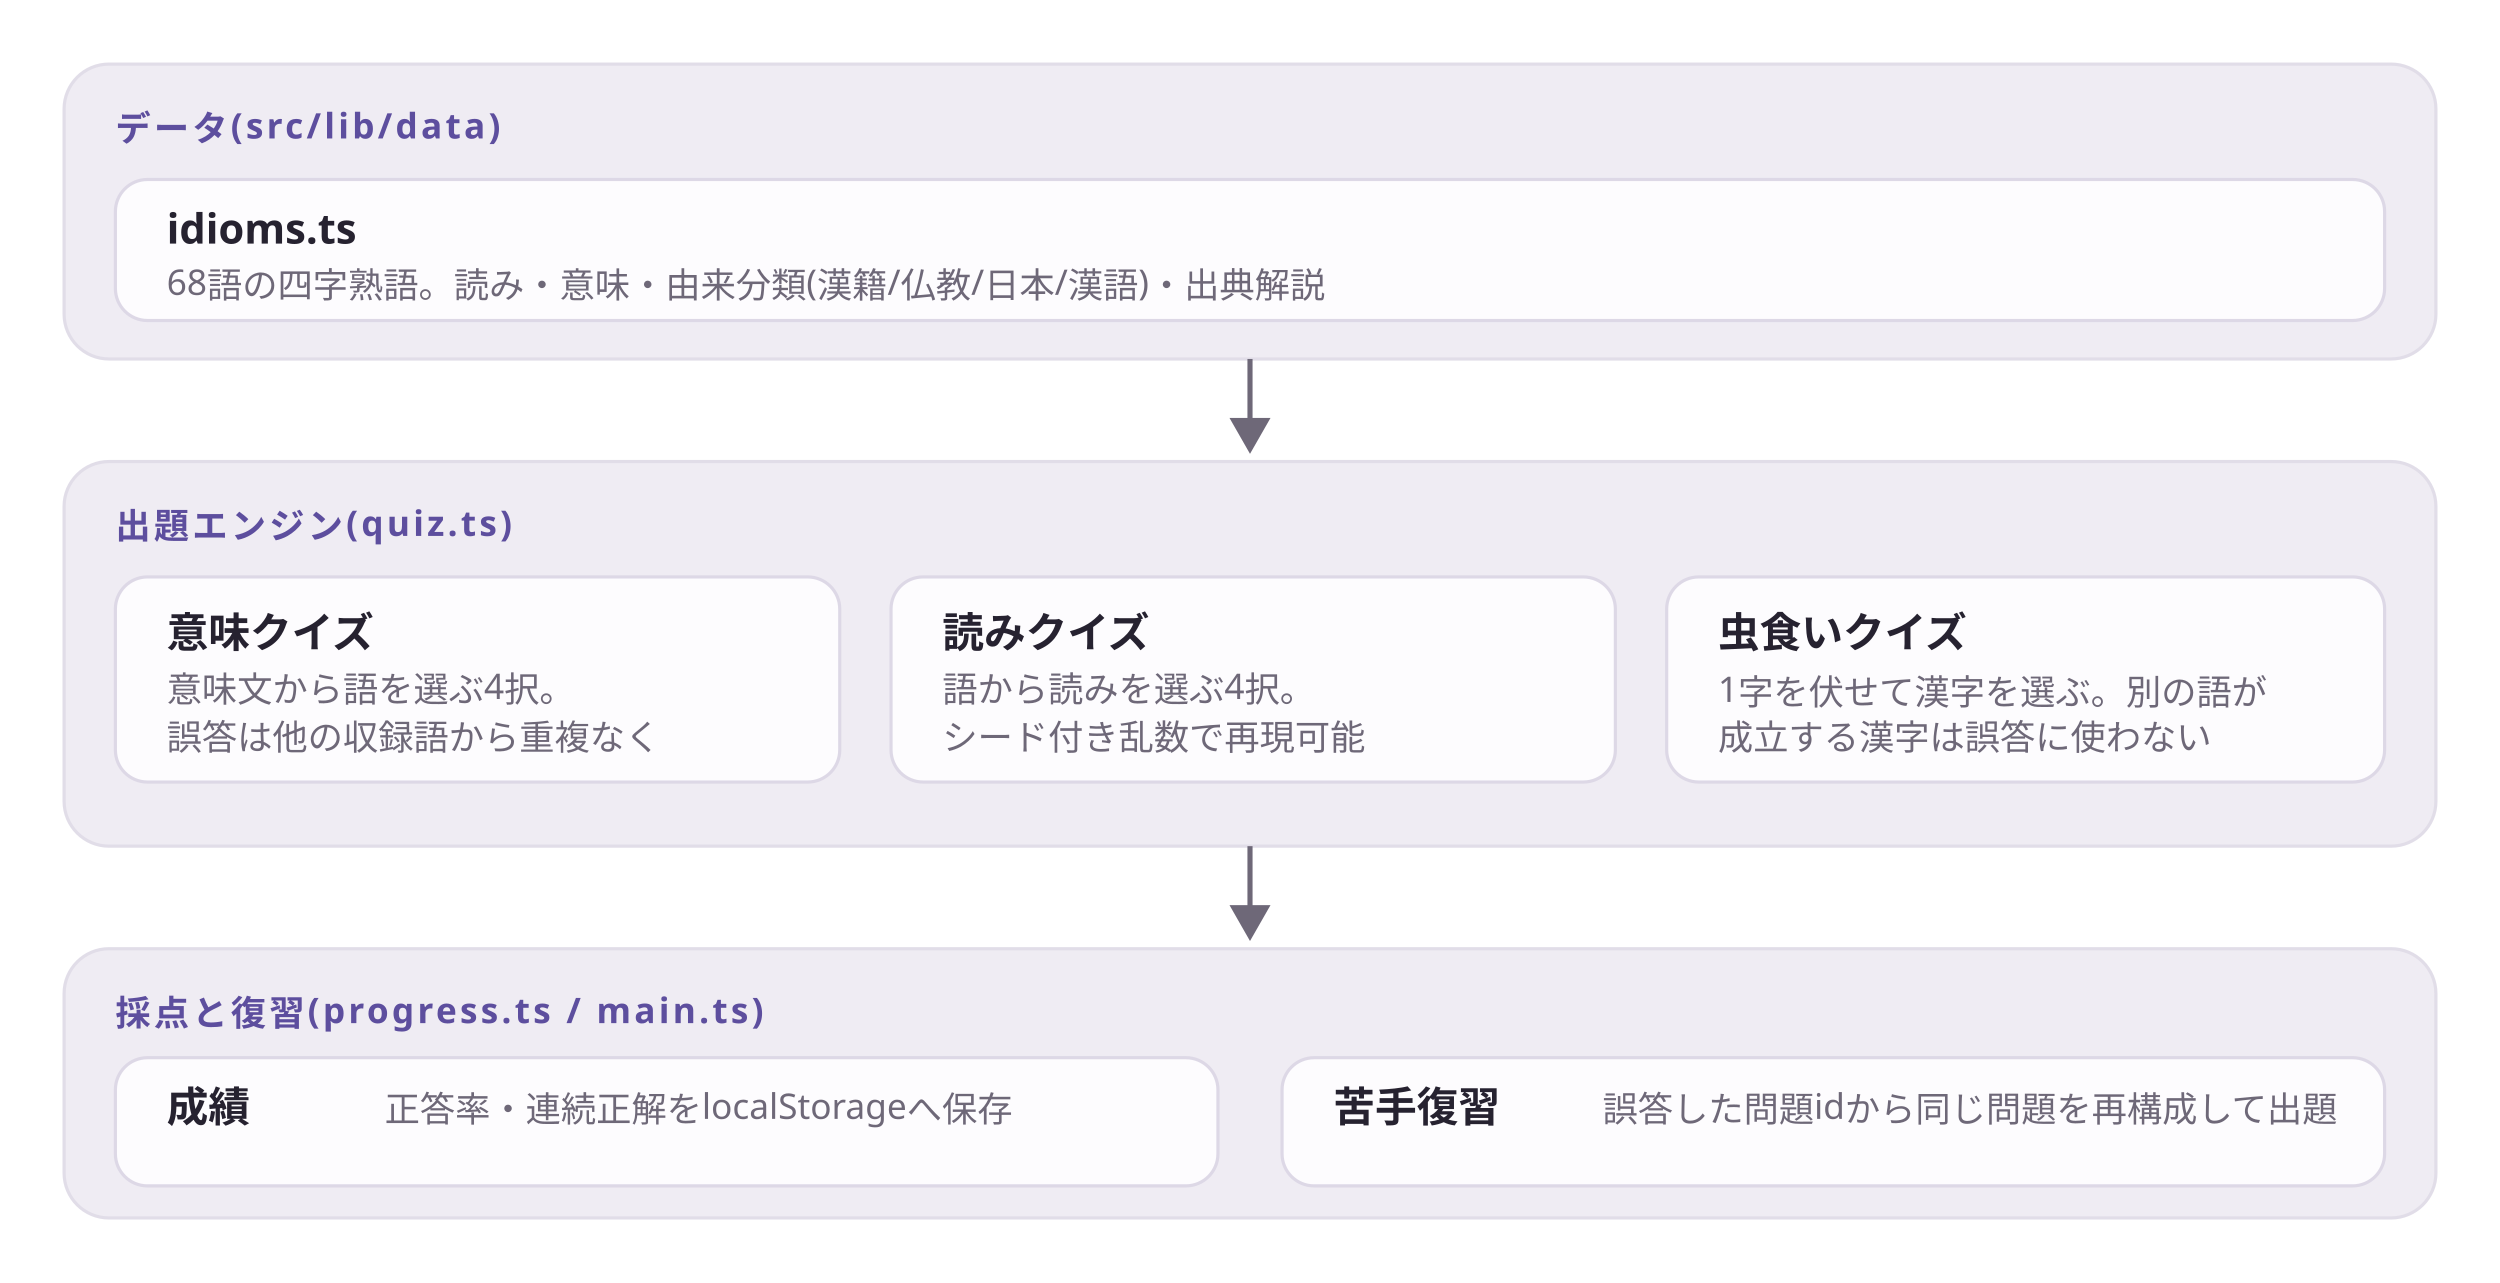
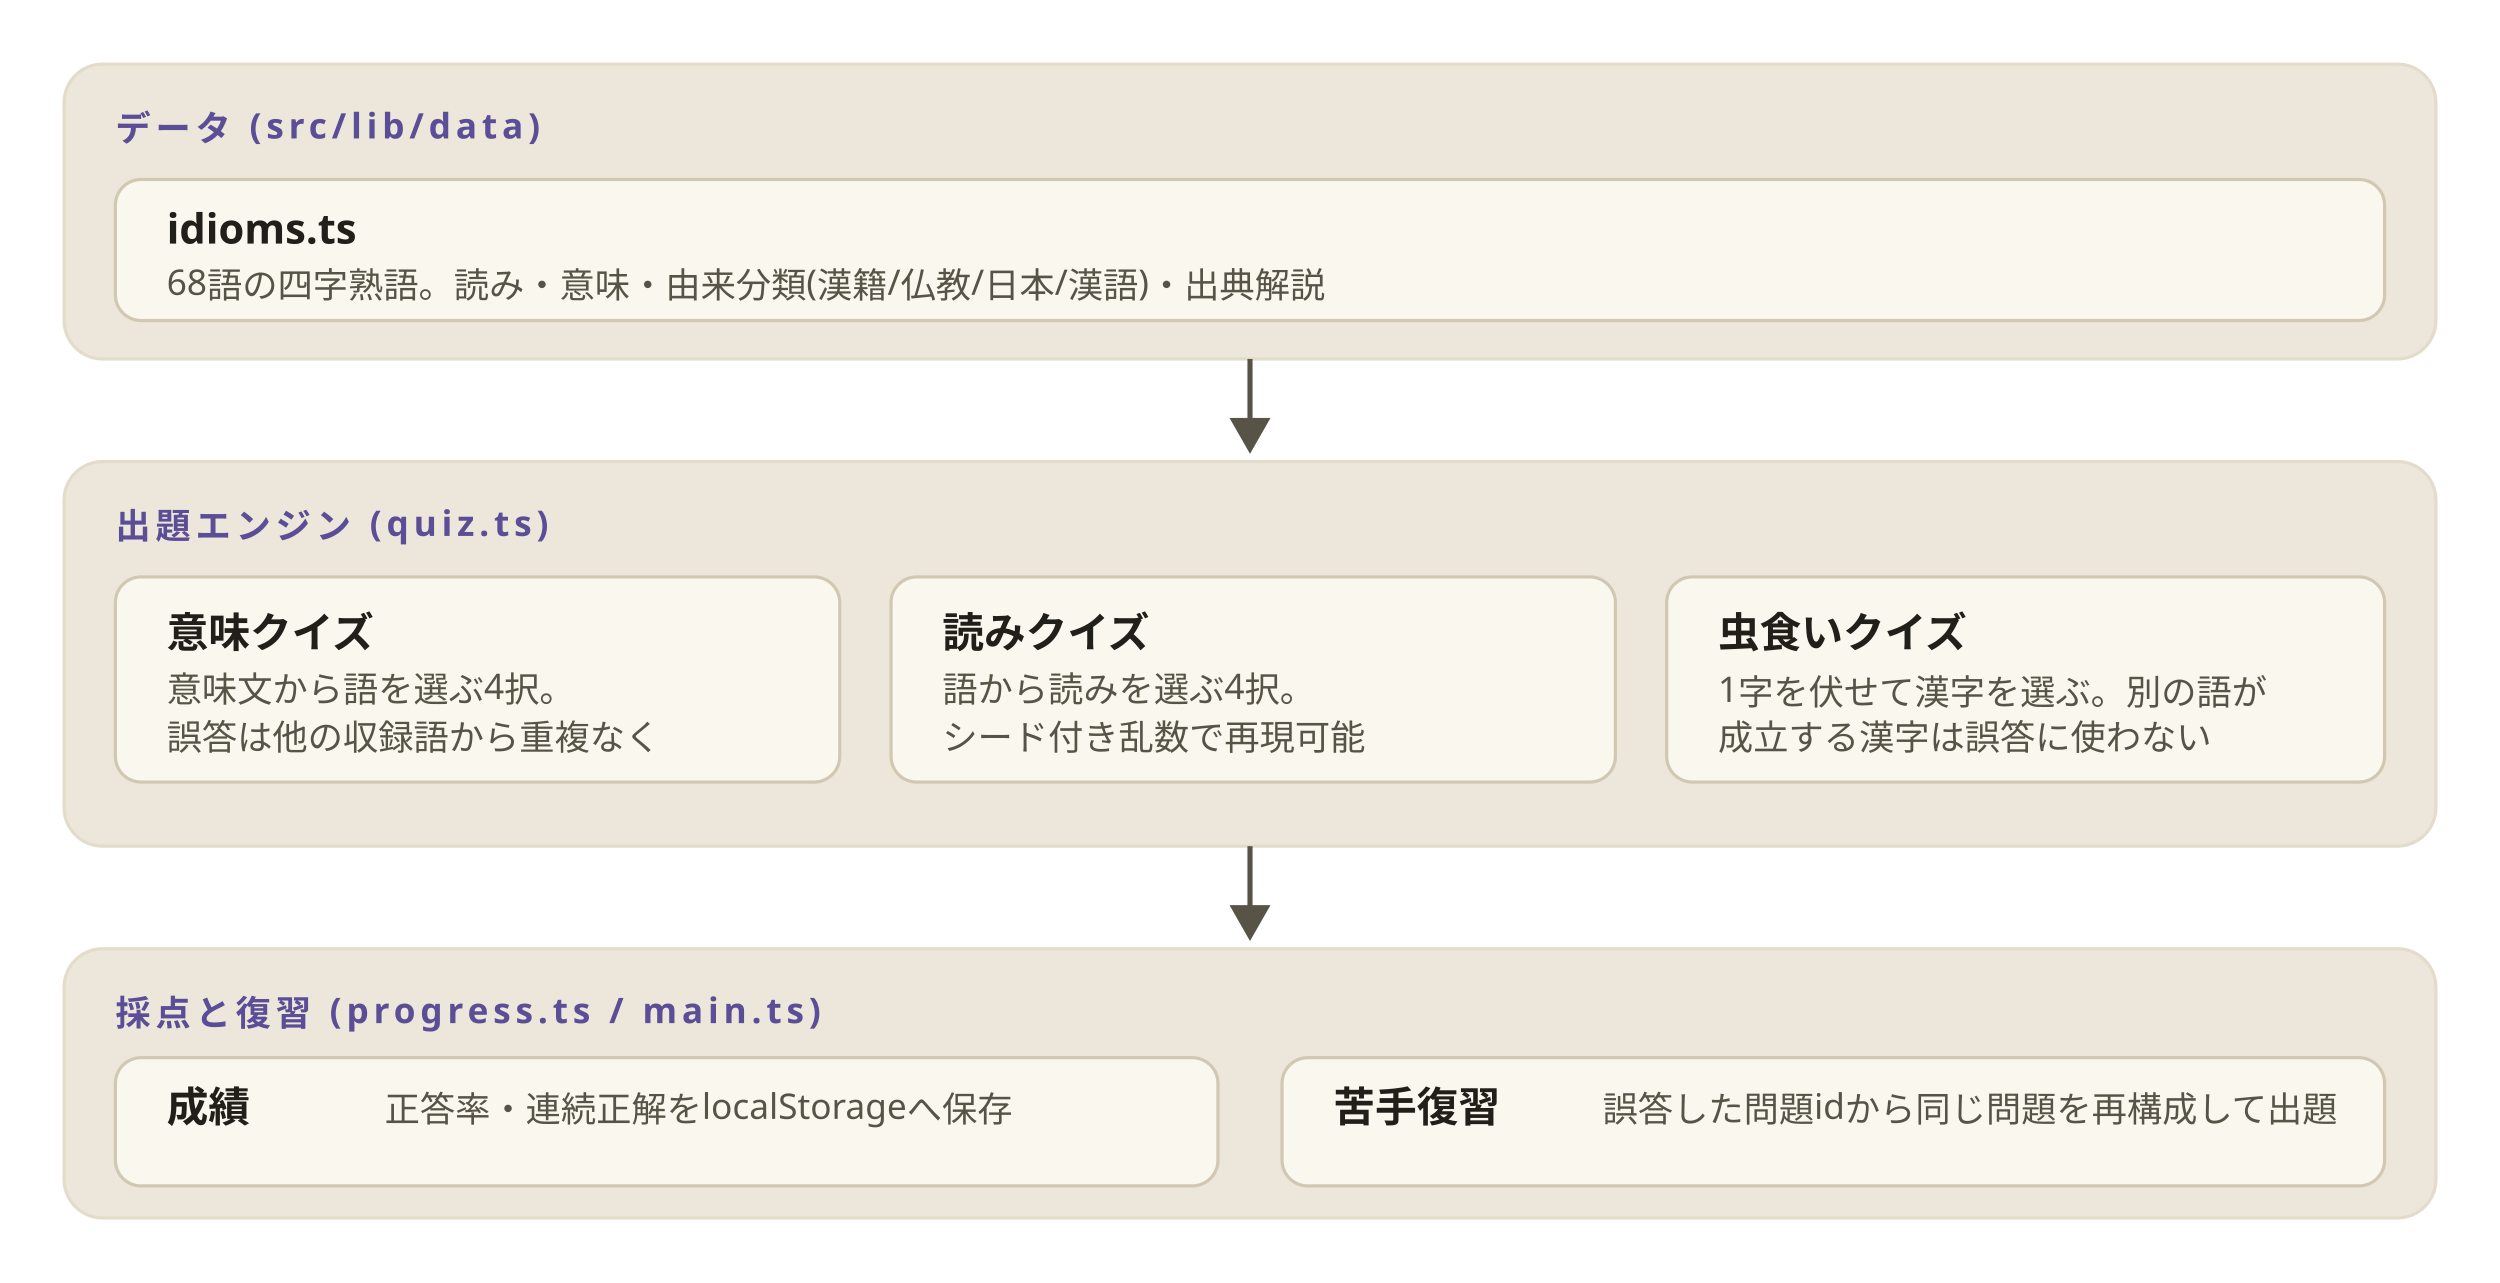
<svg xmlns="http://www.w3.org/2000/svg" viewBox="0 0 780 400" role="img" aria-label="yojijukugoのアーキテクチャ図">
  <style>
-     .box { fill: #fdfcfe; stroke: #ddd8e6; rx: 10; }
-     .zone { fill: #efecf3; stroke: #e1dde8; rx: 14; }
-     .t { font-family: 'Hiragino Sans','Noto Sans JP',system-ui,sans-serif; fill: #262230; }
+     .box { fill: #faf7ef; stroke: #d2c8b2; }
+     .zone { fill: #ece7da; stroke: #e3dccb; }
+     .t { font-family: 'Hiragino Sans','Noto Sans JP',system-ui,sans-serif; fill: #211f1a; }
    .h { font-size: 13px; font-weight: 600; }
-     .s { font-size: 11px; fill: #6e6878; }
-     .zl { font-size: 11px; font-weight: 600; fill: #5d4e9e; letter-spacing: 1px; }
-     .arrow { stroke: #6e6878; stroke-width: 1.6; fill: none; marker-end: url(#head); }
+     .s { font-size: 11px; fill: #585347; }
+     .zl { font-size: 11px; font-weight: 600; fill: #5c4d97; letter-spacing: 1.5px; }
+     .arrow { stroke: #585347; stroke-width: 1.6; fill: none; marker-end: url(#head); }
    @media (prefers-color-scheme: dark) {
-       .box { fill: #1f1c2a; stroke: #353043; }
-       .zone { fill: #19161f; stroke: #282435; }
-       .t { fill: #e9e6ef; }
-       .s { fill: #a39cb3; }
-       .zl { fill: #a394e8; }
-       .arrow { stroke: #a39cb3; }
+       .box { fill: #1b1a13; stroke: #3b3829; }
+       .zone { fill: #19180f; stroke: #2a2820; }
+       .t { fill: #ece7d8; }
+       .s { fill: #a8a18d; }
+       .zl { fill: #b6a7e6; }
+       .arrow { stroke: #a8a18d; }
    }
  </style>
  <defs>
    <marker id="head" markerWidth="8" markerHeight="8" refX="6" refY="4" orient="auto">
-       <path d="M0 0 L7 4 L0 8 Z" fill="#6e6878" />
+       <path d="M0 0 L7 4 L0 8 Z" fill="#585347" />
    </marker>
  </defs>
-   <rect class="zone" x="20" y="20" width="740" height="92" />
-   <text class="t zl" x="36" y="44">データ(src/lib/data)</text>
-   <rect class="box" x="36" y="56" width="708" height="44" />
+   <rect class="zone" x="20" y="20" width="740" height="92" rx="12" />
+   <text class="t zl" x="36" y="44">データ (src/lib/data)</text>
+   <rect class="box" x="36" y="56" width="708" height="44" rx="8" />
  <text class="t h" x="52" y="76">idioms.ts</text>
  <text class="t s" x="52" y="92">68語の四字熟語。読み・意味・由来分類(漢籍/仏教/日本/漢語)・出典解説</text>
  <path class="arrow" d="M390 112 V140" />
-   <rect class="zone" x="20" y="144" width="740" height="120" />
-   <text class="t zl" x="36" y="168">出題エンジン(quiz.ts)</text>
-   <rect class="box" x="36" y="180" width="226" height="64" />
+   <rect class="zone" x="20" y="144" width="740" height="120" rx="12" />
+   <text class="t zl" x="36" y="168">出題エンジン (quiz.ts)</text>
+   <rect class="box" x="36" y="180" width="226" height="64" rx="8" />
  <text class="t h" x="52" y="202">意味クイズ</text>
  <text class="t s" x="52" y="219">意味文から語を選ぶ4択。</text>
  <text class="t s" x="52" y="234">誤答は他の収録語から重複なく</text>
-   <rect class="box" x="278" y="180" width="226" height="64" />
+   <rect class="box" x="278" y="180" width="226" height="64" rx="8" />
  <text class="t h" x="294" y="202">読みクイズ</text>
  <text class="t s" x="294" y="219">語から読みを選ぶ4択。</text>
  <text class="t s" x="294" y="234">シード付き乱数で再現可能</text>
-   <rect class="box" x="520" y="180" width="224" height="64" />
+   <rect class="box" x="520" y="180" width="224" height="64" rx="8" />
  <text class="t h" x="536" y="202">虫食いクイズ</text>
  <text class="t s" x="536" y="219">1字を伏せて漢字を選ぶ。別の語が</text>
  <text class="t s" x="536" y="234">成立する漢字は誤答に使わない</text>
  <path class="arrow" d="M390 264 V292" />
-   <rect class="zone" x="20" y="296" width="740" height="84" />
-   <text class="t zl" x="36" y="320">採点と復習(progress.ts / main.ts)</text>
-   <rect class="box" x="36" y="330" width="344" height="40" />
+   <rect class="zone" x="20" y="296" width="740" height="84" rx="12" />
+   <text class="t zl" x="36" y="320">採点と復習 (progress.ts / main.ts)</text>
+   <rect class="box" x="36" y="330" width="344" height="40" rx="8" />
  <text class="t h" x="52" y="350">成績</text>
  <text class="t s" x="120" y="350">正答率・連続正解をlocalStorageへ保存</text>
-   <rect class="box" x="400" y="330" width="344" height="40" />
+   <rect class="box" x="400" y="330" width="344" height="40" rx="8" />
  <text class="t h" x="416" y="350">苦手復習</text>
  <text class="t s" x="500" y="350">誤答した問題idから同じ問題を再構成して出題</text>
</svg>
